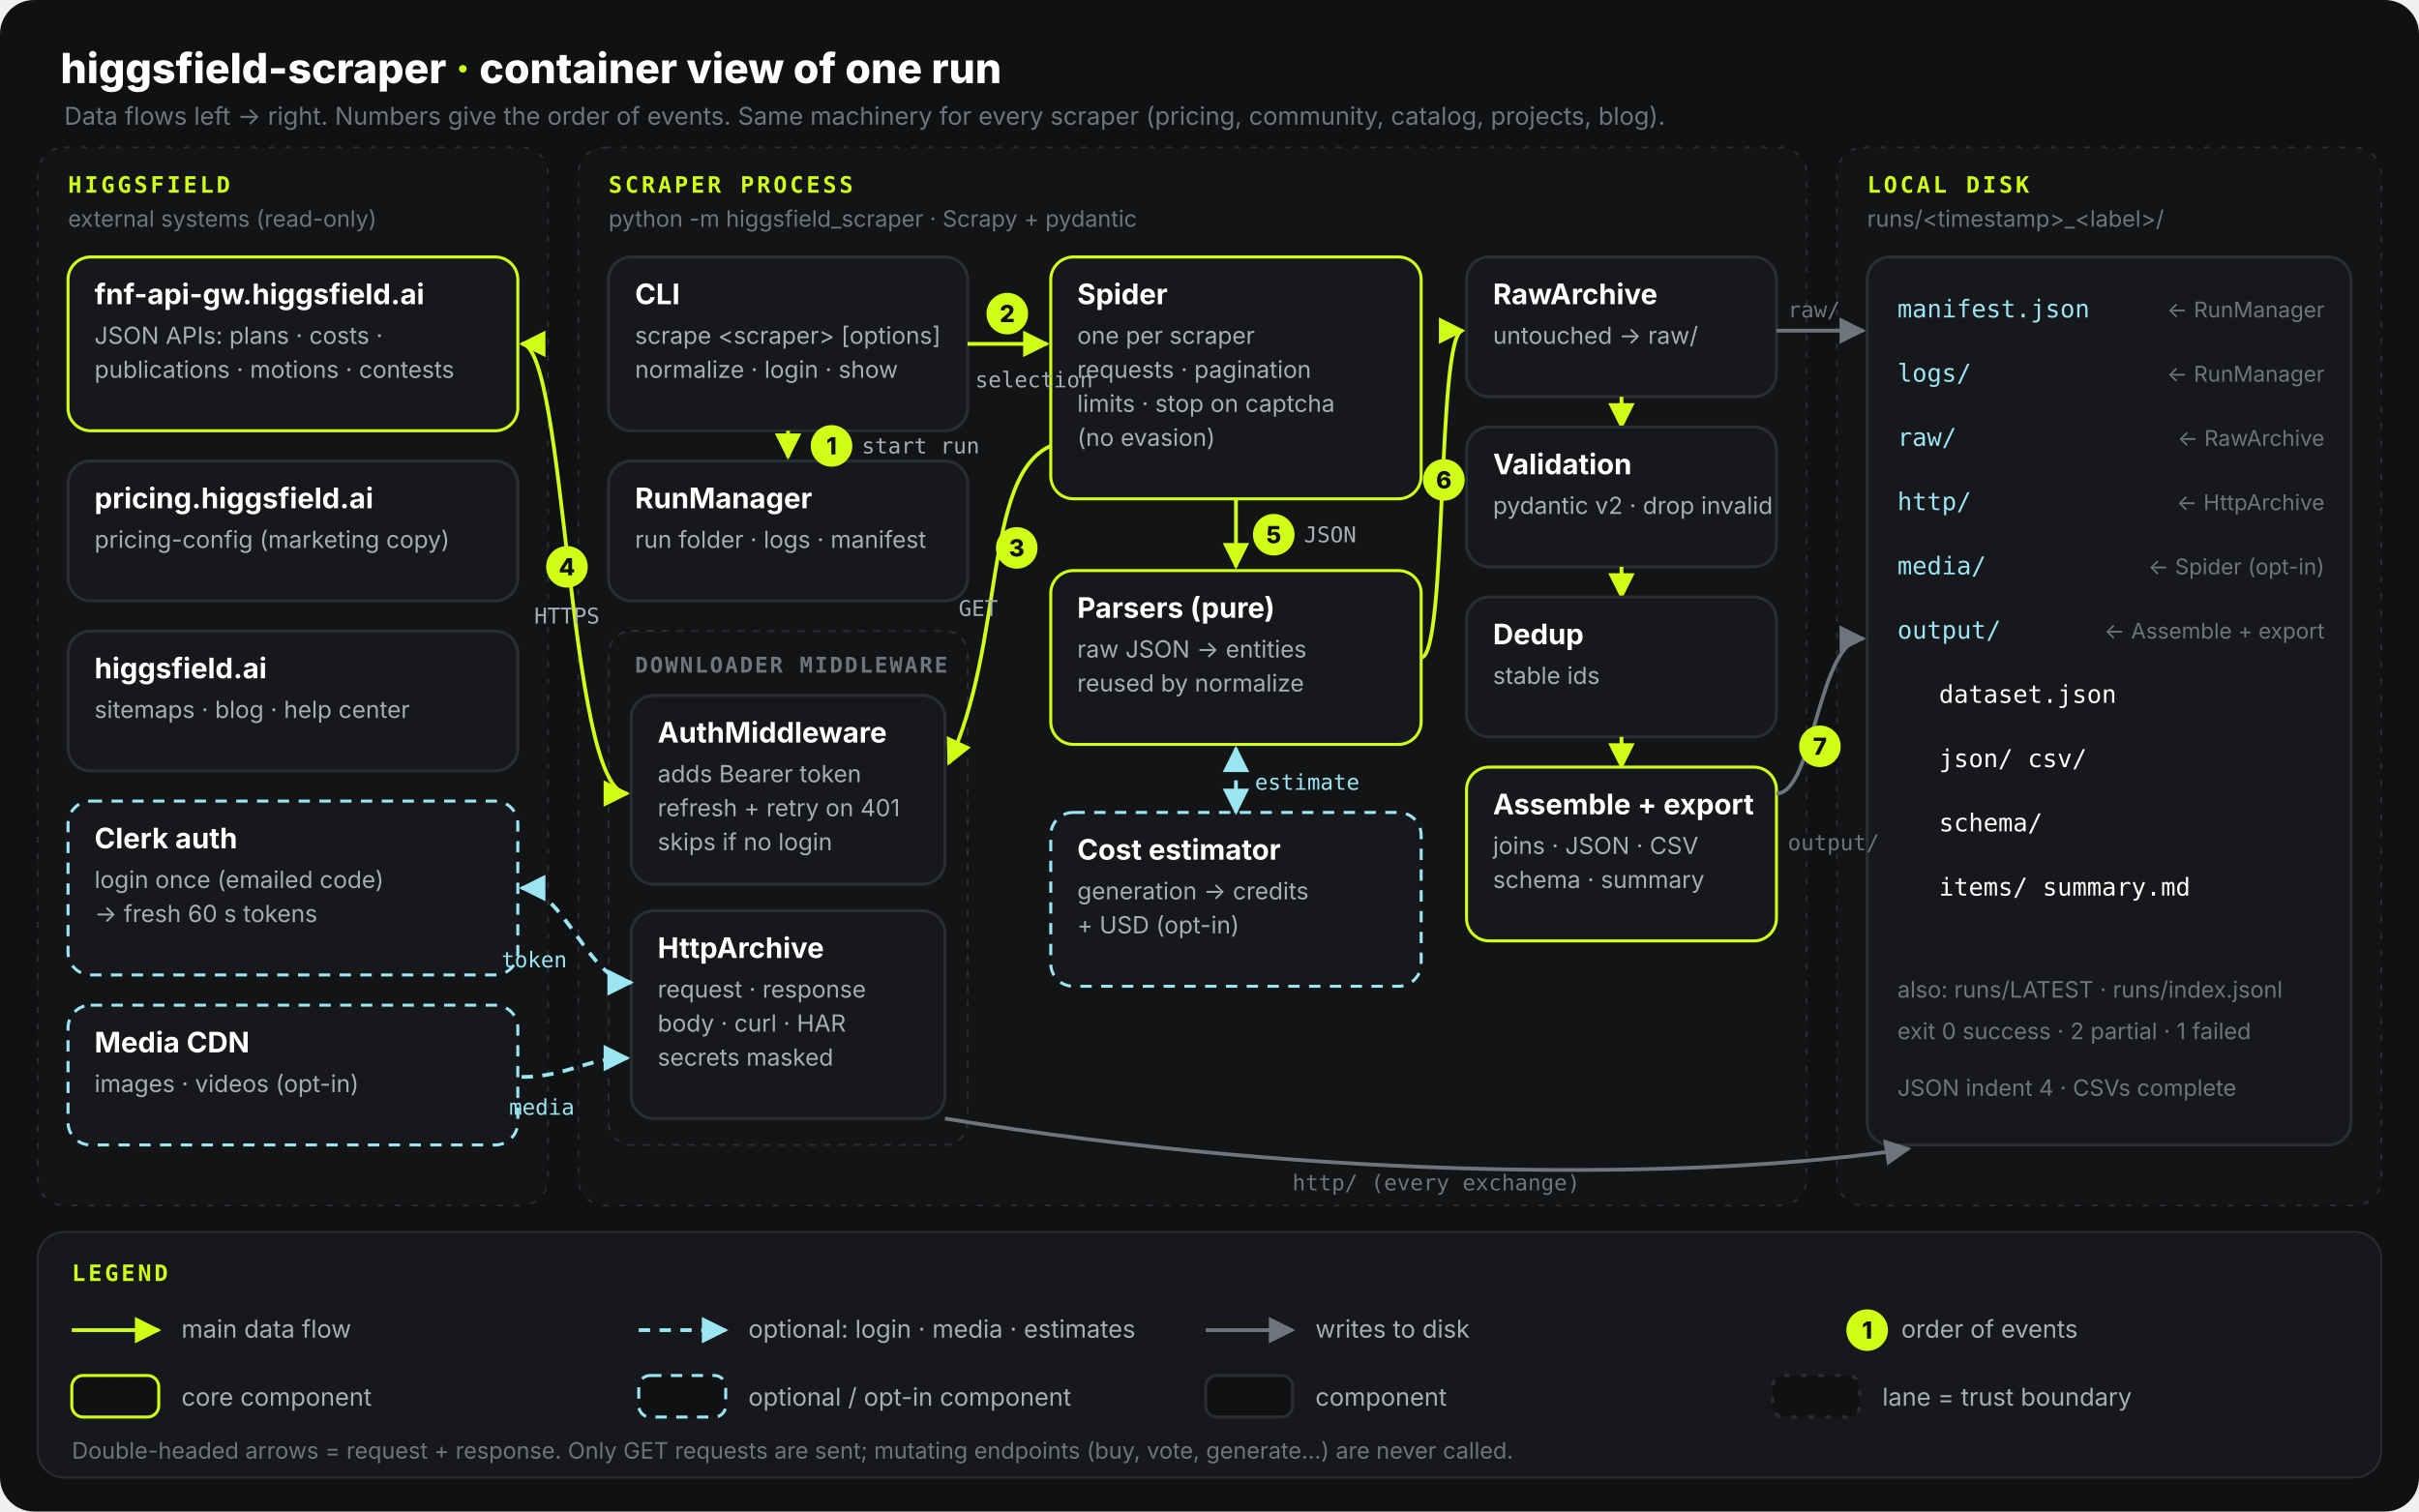
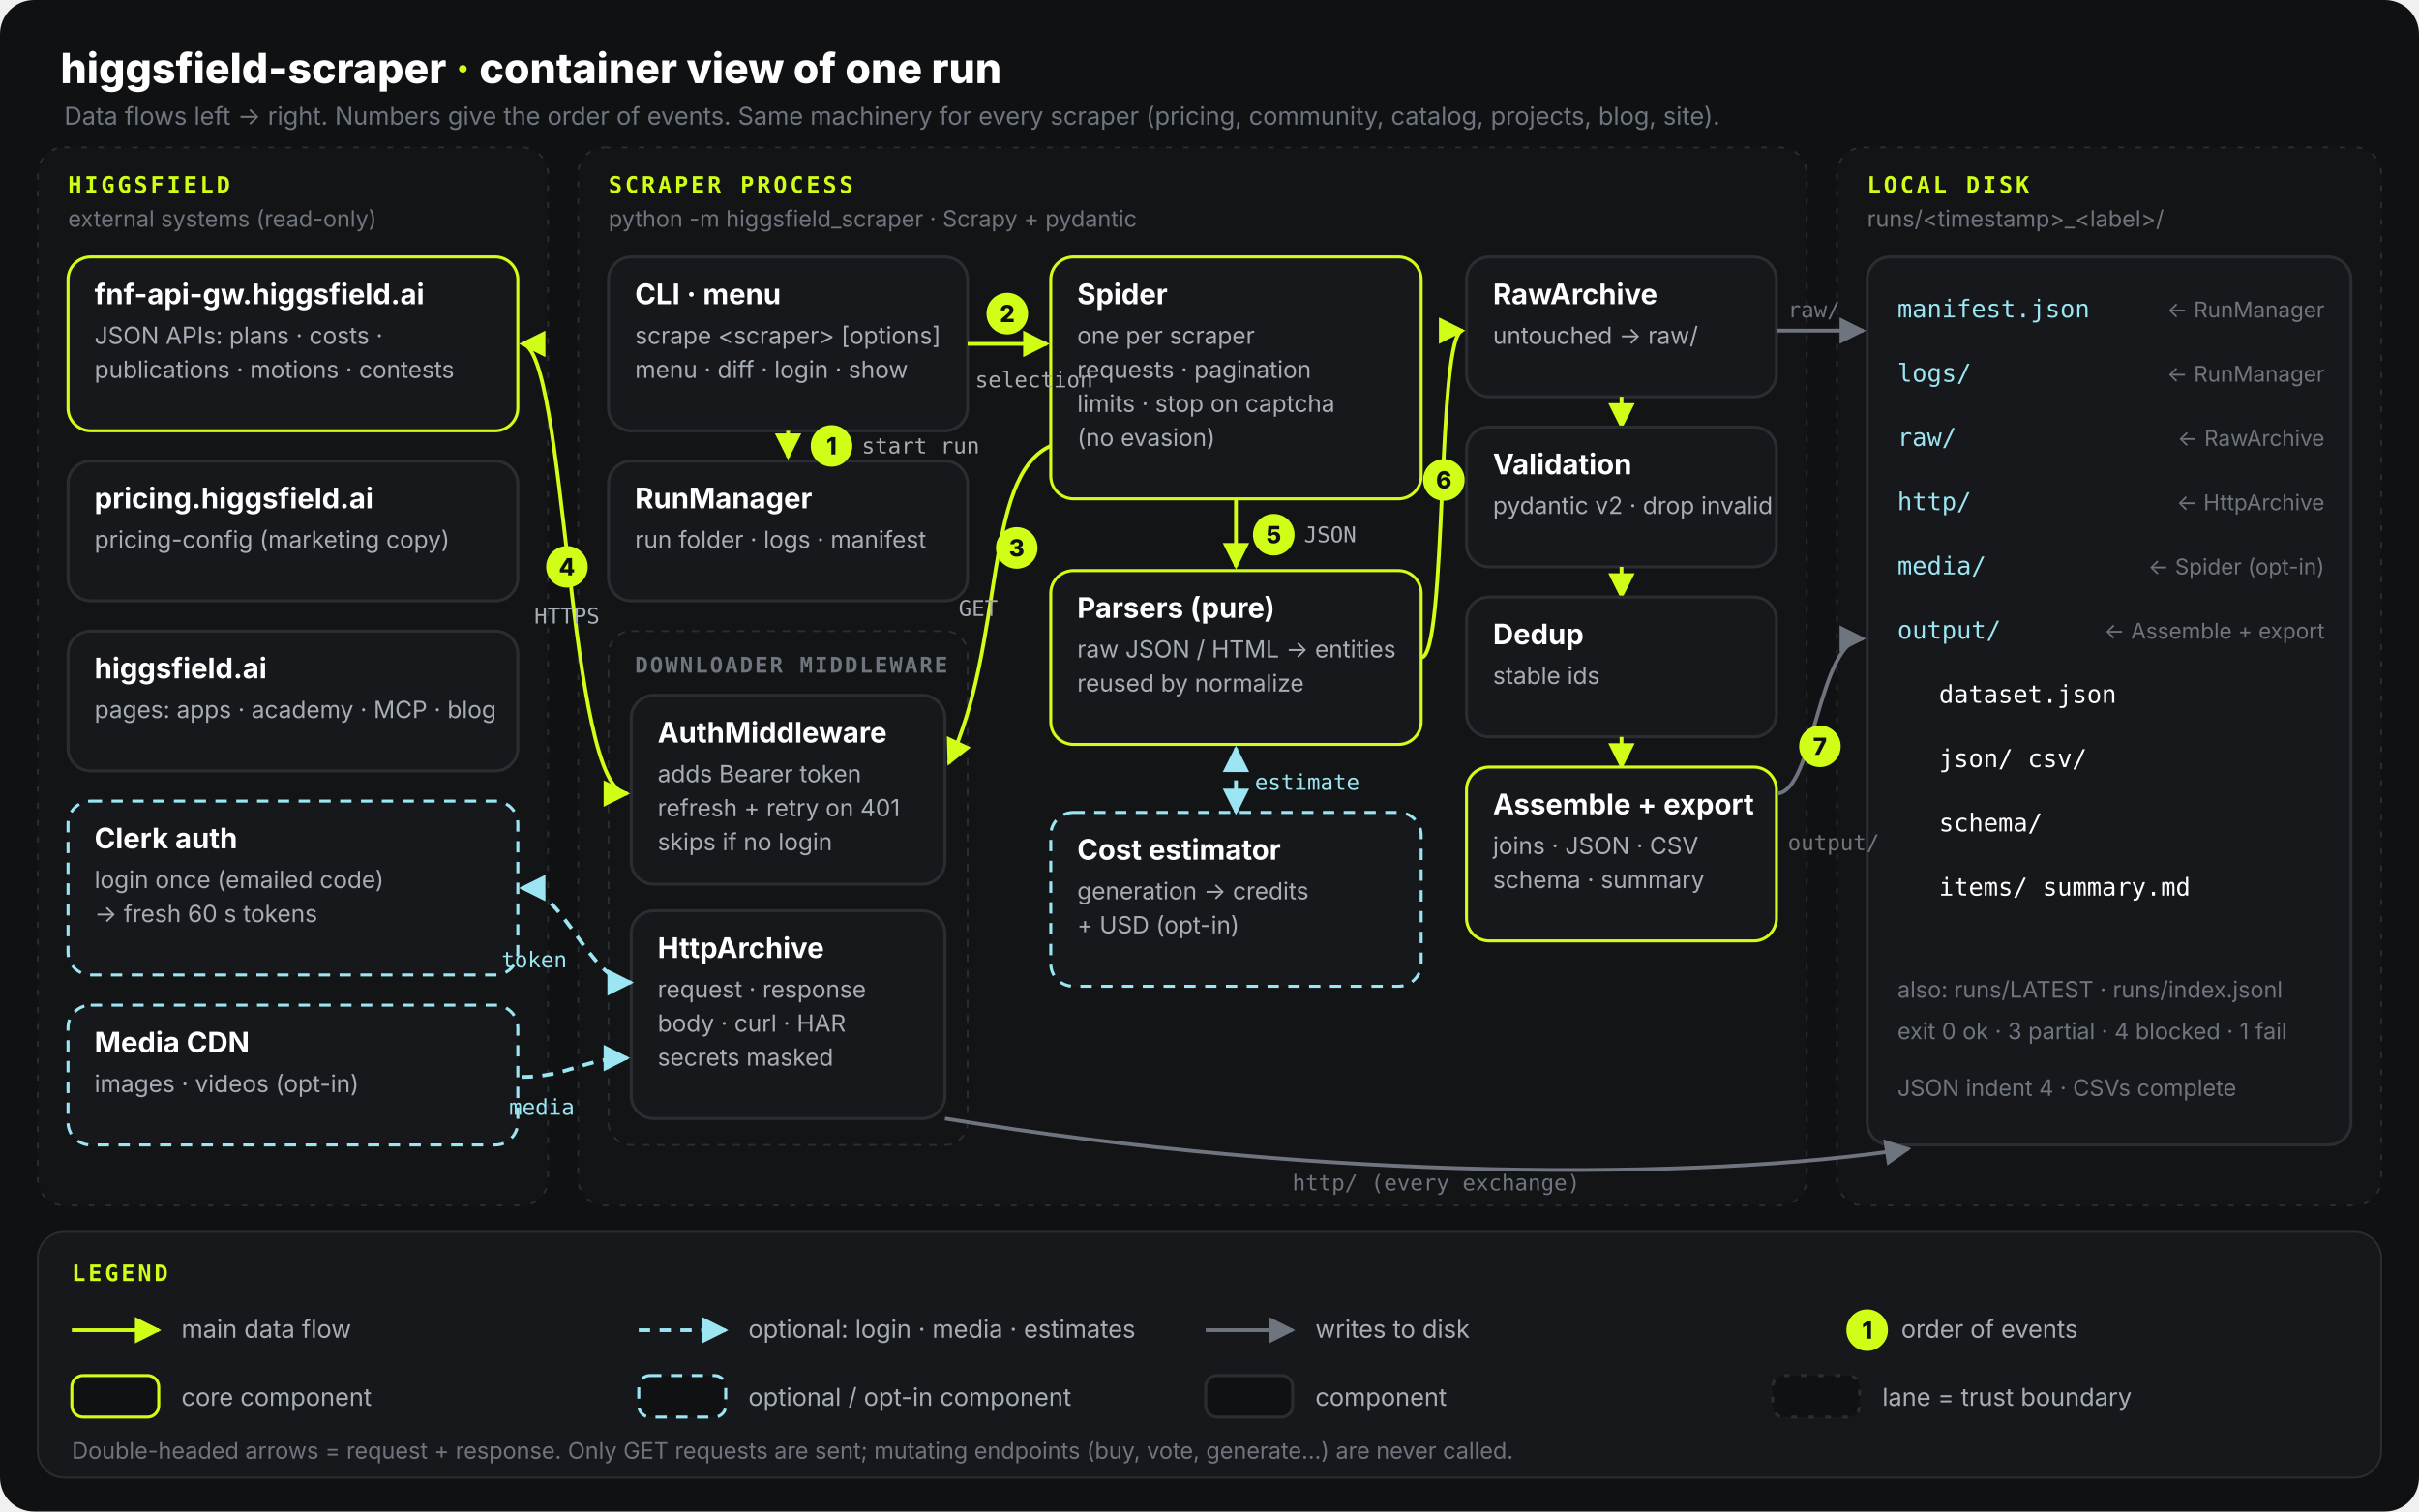
<svg xmlns="http://www.w3.org/2000/svg" width="1280" height="800" viewBox="0 0 1280 800" role="img" aria-labelledby="t d">
  <defs>
    <marker id="a" viewBox="0 0 10 10" refX="9" refY="5" markerWidth="7" markerHeight="7" orient="auto-start-reverse">
      <path d="M0 0L10 5L0 10z" fill="#d1fe17" />
    </marker>
    <marker id="c" viewBox="0 0 10 10" refX="9" refY="5" markerWidth="7" markerHeight="7" orient="auto-start-reverse">
      <path d="M0 0L10 5L0 10z" fill="#9ce6f3" />
    </marker>
    <marker id="g" viewBox="0 0 10 10" refX="9" refY="5" markerWidth="7" markerHeight="7" orient="auto-start-reverse">
      <path d="M0 0L10 5L0 10z" fill="#6e757e" />
    </marker>
  </defs>
  <rect width="1280" height="800" rx="18" fill="#0f1113" />
  <text x="32" y="44" font-family="Inter, 'Helvetica Neue', 'Segoe UI', Arial, sans-serif" font-size="22" font-weight="800" fill="#ffffff">higgsfield-scraper <tspan fill="#d1fe17">·</tspan> container view of one run</text>
-   <text x="34" y="66" font-family="Inter, 'Helvetica Neue', 'Segoe UI', Arial, sans-serif" font-size="13" fill="#6e757e">Data flows left → right. Numbers give the order of events. Same machinery for every scraper (pricing, community, catalog, projects, blog).</text>
+   <text x="34" y="66" font-family="Inter, 'Helvetica Neue', 'Segoe UI', Arial, sans-serif" font-size="13" fill="#6e757e">Data flows left → right. Numbers give the order of events. Same machinery for every scraper (pricing, community, catalog, projects, blog, site).</text>
  <rect x="20" y="78" width="270" height="560" rx="14" fill="#ffffff" fill-opacity="0.015" stroke="#2a2d31" stroke-dasharray="3 6" />
  <text x="36" y="102" font-family="'IBM Plex Mono', ui-monospace, SFMono-Regular, Menlo, Consolas, monospace" font-size="12" font-weight="700" letter-spacing="1.5" fill="#d1fe17">HIGGSFIELD</text>
  <text x="36" y="120" font-family="Inter, 'Helvetica Neue', 'Segoe UI', Arial, sans-serif" font-size="12" fill="#6e757e">external systems (read-only)</text>
  <rect x="306" y="78" width="650" height="560" rx="14" fill="#ffffff" fill-opacity="0.015" stroke="#2a2d31" stroke-dasharray="3 6" />
  <text x="322" y="102" font-family="'IBM Plex Mono', ui-monospace, SFMono-Regular, Menlo, Consolas, monospace" font-size="12" font-weight="700" letter-spacing="1.5" fill="#d1fe17">SCRAPER PROCESS</text>
  <text x="322" y="120" font-family="Inter, 'Helvetica Neue', 'Segoe UI', Arial, sans-serif" font-size="12" fill="#6e757e">python -m higgsfield_scraper  ·  Scrapy + pydantic</text>
  <rect x="972" y="78" width="288" height="560" rx="14" fill="#ffffff" fill-opacity="0.015" stroke="#2a2d31" stroke-dasharray="3 6" />
  <text x="988" y="102" font-family="'IBM Plex Mono', ui-monospace, SFMono-Regular, Menlo, Consolas, monospace" font-size="12" font-weight="700" letter-spacing="1.5" fill="#d1fe17">LOCAL DISK</text>
  <text x="988" y="120" font-family="Inter, 'Helvetica Neue', 'Segoe UI', Arial, sans-serif" font-size="12" fill="#6e757e">runs/&lt;timestamp&gt;_&lt;label&gt;/</text>
  <rect x="36" y="136" width="238" height="92" rx="12" fill="#16181b" stroke="#d1fe17" stroke-width="1.6" />
  <text x="50" y="161" font-family="Inter, 'Helvetica Neue', 'Segoe UI', Arial, sans-serif" font-size="15" font-weight="700" fill="#ffffff">fnf-api-gw.higgsfield.ai</text>
  <text x="50" y="182" font-family="Inter, 'Helvetica Neue', 'Segoe UI', Arial, sans-serif" font-size="12.5" fill="#a7adb5">JSON APIs: plans · costs ·</text>
  <text x="50" y="200" font-family="Inter, 'Helvetica Neue', 'Segoe UI', Arial, sans-serif" font-size="12.5" fill="#a7adb5">publications · motions · contests</text>
  <rect x="36" y="244" width="238" height="74" rx="12" fill="#16181b" stroke="#2a2d31" stroke-width="1.6" />
  <text x="50" y="269" font-family="Inter, 'Helvetica Neue', 'Segoe UI', Arial, sans-serif" font-size="15" font-weight="700" fill="#ffffff">pricing.higgsfield.ai</text>
  <text x="50" y="290" font-family="Inter, 'Helvetica Neue', 'Segoe UI', Arial, sans-serif" font-size="12.5" fill="#a7adb5">pricing-config (marketing copy)</text>
  <rect x="36" y="334" width="238" height="74" rx="12" fill="#16181b" stroke="#2a2d31" stroke-width="1.6" />
  <text x="50" y="359" font-family="Inter, 'Helvetica Neue', 'Segoe UI', Arial, sans-serif" font-size="15" font-weight="700" fill="#ffffff">higgsfield.ai</text>
-   <text x="50" y="380" font-family="Inter, 'Helvetica Neue', 'Segoe UI', Arial, sans-serif" font-size="12.5" fill="#a7adb5">sitemaps · blog · help center</text>
+   <text x="50" y="380" font-family="Inter, 'Helvetica Neue', 'Segoe UI', Arial, sans-serif" font-size="12.5" fill="#a7adb5">pages: apps · academy · MCP · blog</text>
  <rect x="36" y="424" width="238" height="92" rx="12" fill="#16181b" stroke="#9ce6f3" stroke-width="1.6" stroke-dasharray="6 5" />
  <text x="50" y="449" font-family="Inter, 'Helvetica Neue', 'Segoe UI', Arial, sans-serif" font-size="15" font-weight="700" fill="#ffffff">Clerk auth</text>
  <text x="50" y="470" font-family="Inter, 'Helvetica Neue', 'Segoe UI', Arial, sans-serif" font-size="12.5" fill="#a7adb5">login once (emailed code)</text>
  <text x="50" y="488" font-family="Inter, 'Helvetica Neue', 'Segoe UI', Arial, sans-serif" font-size="12.5" fill="#a7adb5">→ fresh 60 s tokens</text>
  <rect x="36" y="532" width="238" height="74" rx="12" fill="#16181b" stroke="#9ce6f3" stroke-width="1.6" stroke-dasharray="6 5" />
  <text x="50" y="557" font-family="Inter, 'Helvetica Neue', 'Segoe UI', Arial, sans-serif" font-size="15" font-weight="700" fill="#ffffff">Media CDN</text>
  <text x="50" y="578" font-family="Inter, 'Helvetica Neue', 'Segoe UI', Arial, sans-serif" font-size="12.5" fill="#a7adb5">images · videos (opt-in)</text>
  <rect x="322" y="136" width="190" height="92" rx="12" fill="#16181b" stroke="#2a2d31" stroke-width="1.6" />
-   <text x="336" y="161" font-family="Inter, 'Helvetica Neue', 'Segoe UI', Arial, sans-serif" font-size="15" font-weight="700" fill="#ffffff">CLI</text>
+   <text x="336" y="161" font-family="Inter, 'Helvetica Neue', 'Segoe UI', Arial, sans-serif" font-size="15" font-weight="700" fill="#ffffff">CLI · menu</text>
  <text x="336" y="182" font-family="Inter, 'Helvetica Neue', 'Segoe UI', Arial, sans-serif" font-size="12.5" fill="#a7adb5">scrape &lt;scraper&gt; [options]</text>
-   <text x="336" y="200" font-family="Inter, 'Helvetica Neue', 'Segoe UI', Arial, sans-serif" font-size="12.5" fill="#a7adb5">normalize · login · show</text>
+   <text x="336" y="200" font-family="Inter, 'Helvetica Neue', 'Segoe UI', Arial, sans-serif" font-size="12.5" fill="#a7adb5">menu · diff · login · show</text>
  <rect x="322" y="244" width="190" height="74" rx="12" fill="#16181b" stroke="#2a2d31" stroke-width="1.6" />
  <text x="336" y="269" font-family="Inter, 'Helvetica Neue', 'Segoe UI', Arial, sans-serif" font-size="15" font-weight="700" fill="#ffffff">RunManager</text>
  <text x="336" y="290" font-family="Inter, 'Helvetica Neue', 'Segoe UI', Arial, sans-serif" font-size="12.5" fill="#a7adb5">run folder · logs · manifest</text>
  <rect x="322" y="334" width="190" height="272" rx="12" fill="none" stroke="#2a2d31" stroke-dasharray="4 4" />
  <text x="336" y="356" font-family="'IBM Plex Mono', ui-monospace, SFMono-Regular, Menlo, Consolas, monospace" font-size="11.5" font-weight="700" letter-spacing="1" fill="#6e757e">DOWNLOADER MIDDLEWARE</text>
  <rect x="334" y="368" width="166" height="100" rx="12" fill="#16181b" stroke="#2a2d31" stroke-width="1.6" />
  <text x="348" y="393" font-family="Inter, 'Helvetica Neue', 'Segoe UI', Arial, sans-serif" font-size="15" font-weight="700" fill="#ffffff">AuthMiddleware</text>
  <text x="348" y="414" font-family="Inter, 'Helvetica Neue', 'Segoe UI', Arial, sans-serif" font-size="12.5" fill="#a7adb5">adds Bearer token</text>
  <text x="348" y="432" font-family="Inter, 'Helvetica Neue', 'Segoe UI', Arial, sans-serif" font-size="12.5" fill="#a7adb5">refresh + retry on 401</text>
  <text x="348" y="450" font-family="Inter, 'Helvetica Neue', 'Segoe UI', Arial, sans-serif" font-size="12.5" fill="#a7adb5">skips if no login</text>
  <rect x="334" y="482" width="166" height="110" rx="12" fill="#16181b" stroke="#2a2d31" stroke-width="1.6" />
  <text x="348" y="507" font-family="Inter, 'Helvetica Neue', 'Segoe UI', Arial, sans-serif" font-size="15" font-weight="700" fill="#ffffff">HttpArchive</text>
  <text x="348" y="528" font-family="Inter, 'Helvetica Neue', 'Segoe UI', Arial, sans-serif" font-size="12.5" fill="#a7adb5">request · response</text>
  <text x="348" y="546" font-family="Inter, 'Helvetica Neue', 'Segoe UI', Arial, sans-serif" font-size="12.5" fill="#a7adb5">body · curl · HAR</text>
  <text x="348" y="564" font-family="Inter, 'Helvetica Neue', 'Segoe UI', Arial, sans-serif" font-size="12.5" fill="#a7adb5">secrets masked</text>
  <rect x="556" y="136" width="196" height="128" rx="12" fill="#16181b" stroke="#d1fe17" stroke-width="1.6" />
  <text x="570" y="161" font-family="Inter, 'Helvetica Neue', 'Segoe UI', Arial, sans-serif" font-size="15" font-weight="700" fill="#ffffff">Spider</text>
  <text x="570" y="182" font-family="Inter, 'Helvetica Neue', 'Segoe UI', Arial, sans-serif" font-size="12.5" fill="#a7adb5">one per scraper</text>
  <text x="570" y="200" font-family="Inter, 'Helvetica Neue', 'Segoe UI', Arial, sans-serif" font-size="12.5" fill="#a7adb5">requests · pagination</text>
  <text x="570" y="218" font-family="Inter, 'Helvetica Neue', 'Segoe UI', Arial, sans-serif" font-size="12.5" fill="#a7adb5">limits · stop on captcha</text>
  <text x="570" y="236" font-family="Inter, 'Helvetica Neue', 'Segoe UI', Arial, sans-serif" font-size="12.5" fill="#a7adb5">(no evasion)</text>
  <rect x="556" y="302" width="196" height="92" rx="12" fill="#16181b" stroke="#d1fe17" stroke-width="1.6" />
  <text x="570" y="327" font-family="Inter, 'Helvetica Neue', 'Segoe UI', Arial, sans-serif" font-size="15" font-weight="700" fill="#ffffff">Parsers (pure)</text>
-   <text x="570" y="348" font-family="Inter, 'Helvetica Neue', 'Segoe UI', Arial, sans-serif" font-size="12.5" fill="#a7adb5">raw JSON → entities</text>
+   <text x="570" y="348" font-family="Inter, 'Helvetica Neue', 'Segoe UI', Arial, sans-serif" font-size="12.5" fill="#a7adb5">raw JSON / HTML → entities</text>
  <text x="570" y="366" font-family="Inter, 'Helvetica Neue', 'Segoe UI', Arial, sans-serif" font-size="12.5" fill="#a7adb5">reused by normalize</text>
  <rect x="556" y="430" width="196" height="92" rx="12" fill="#16181b" stroke="#9ce6f3" stroke-width="1.6" stroke-dasharray="6 5" />
  <text x="570" y="455" font-family="Inter, 'Helvetica Neue', 'Segoe UI', Arial, sans-serif" font-size="15" font-weight="700" fill="#ffffff">Cost estimator</text>
  <text x="570" y="476" font-family="Inter, 'Helvetica Neue', 'Segoe UI', Arial, sans-serif" font-size="12.5" fill="#a7adb5">generation → credits</text>
  <text x="570" y="494" font-family="Inter, 'Helvetica Neue', 'Segoe UI', Arial, sans-serif" font-size="12.5" fill="#a7adb5">+ USD (opt-in)</text>
  <rect x="776" y="136" width="164" height="74" rx="12" fill="#16181b" stroke="#2a2d31" stroke-width="1.6" />
  <text x="790" y="161" font-family="Inter, 'Helvetica Neue', 'Segoe UI', Arial, sans-serif" font-size="15" font-weight="700" fill="#ffffff">RawArchive</text>
  <text x="790" y="182" font-family="Inter, 'Helvetica Neue', 'Segoe UI', Arial, sans-serif" font-size="12.5" fill="#a7adb5">untouched → raw/</text>
  <path d="M858 210 V226" fill="none" stroke="#d1fe17" stroke-width="2" marker-end="url(#a)" />
  <rect x="776" y="226" width="164" height="74" rx="12" fill="#16181b" stroke="#2a2d31" stroke-width="1.6" />
  <text x="790" y="251" font-family="Inter, 'Helvetica Neue', 'Segoe UI', Arial, sans-serif" font-size="15" font-weight="700" fill="#ffffff">Validation</text>
  <text x="790" y="272" font-family="Inter, 'Helvetica Neue', 'Segoe UI', Arial, sans-serif" font-size="12.5" fill="#a7adb5">pydantic v2 · drop invalid</text>
  <path d="M858 300 V316" fill="none" stroke="#d1fe17" stroke-width="2" marker-end="url(#a)" />
  <rect x="776" y="316" width="164" height="74" rx="12" fill="#16181b" stroke="#2a2d31" stroke-width="1.6" />
  <text x="790" y="341" font-family="Inter, 'Helvetica Neue', 'Segoe UI', Arial, sans-serif" font-size="15" font-weight="700" fill="#ffffff">Dedup</text>
  <text x="790" y="362" font-family="Inter, 'Helvetica Neue', 'Segoe UI', Arial, sans-serif" font-size="12.5" fill="#a7adb5">stable ids</text>
  <path d="M858 390 V406" fill="none" stroke="#d1fe17" stroke-width="2" marker-end="url(#a)" />
  <rect x="776" y="406" width="164" height="92" rx="12" fill="#16181b" stroke="#d1fe17" stroke-width="1.6" />
  <text x="790" y="431" font-family="Inter, 'Helvetica Neue', 'Segoe UI', Arial, sans-serif" font-size="15" font-weight="700" fill="#ffffff">Assemble + export</text>
  <text x="790" y="452" font-family="Inter, 'Helvetica Neue', 'Segoe UI', Arial, sans-serif" font-size="12.5" fill="#a7adb5">joins · JSON · CSV</text>
  <text x="790" y="470" font-family="Inter, 'Helvetica Neue', 'Segoe UI', Arial, sans-serif" font-size="12.5" fill="#a7adb5">schema · summary</text>
  <rect x="988" y="136" width="256" height="470" rx="12" fill="#16181b" stroke="#2a2d31" stroke-width="1.6" />
  <text x="1004" y="168" font-family="'IBM Plex Mono', ui-monospace, SFMono-Regular, Menlo, Consolas, monospace" font-size="13" fill="#9ce6f3">manifest.json</text>
  <text x="1230" y="168" text-anchor="end" font-family="Inter, 'Helvetica Neue', 'Segoe UI', Arial, sans-serif" font-size="11.5" fill="#6e757e">← RunManager</text>
  <text x="1004" y="202" font-family="'IBM Plex Mono', ui-monospace, SFMono-Regular, Menlo, Consolas, monospace" font-size="13" fill="#9ce6f3">logs/</text>
  <text x="1230" y="202" text-anchor="end" font-family="Inter, 'Helvetica Neue', 'Segoe UI', Arial, sans-serif" font-size="11.5" fill="#6e757e">← RunManager</text>
  <text x="1004" y="236" font-family="'IBM Plex Mono', ui-monospace, SFMono-Regular, Menlo, Consolas, monospace" font-size="13" fill="#9ce6f3">raw/</text>
  <text x="1230" y="236" text-anchor="end" font-family="Inter, 'Helvetica Neue', 'Segoe UI', Arial, sans-serif" font-size="11.5" fill="#6e757e">← RawArchive</text>
  <text x="1004" y="270" font-family="'IBM Plex Mono', ui-monospace, SFMono-Regular, Menlo, Consolas, monospace" font-size="13" fill="#9ce6f3">http/</text>
  <text x="1230" y="270" text-anchor="end" font-family="Inter, 'Helvetica Neue', 'Segoe UI', Arial, sans-serif" font-size="11.5" fill="#6e757e">← HttpArchive</text>
  <text x="1004" y="304" font-family="'IBM Plex Mono', ui-monospace, SFMono-Regular, Menlo, Consolas, monospace" font-size="13" fill="#9ce6f3">media/</text>
  <text x="1230" y="304" text-anchor="end" font-family="Inter, 'Helvetica Neue', 'Segoe UI', Arial, sans-serif" font-size="11.5" fill="#6e757e">← Spider (opt-in)</text>
  <text x="1004" y="338" font-family="'IBM Plex Mono', ui-monospace, SFMono-Regular, Menlo, Consolas, monospace" font-size="13" fill="#9ce6f3">output/</text>
  <text x="1230" y="338" text-anchor="end" font-family="Inter, 'Helvetica Neue', 'Segoe UI', Arial, sans-serif" font-size="11.5" fill="#6e757e">← Assemble + export</text>
  <text x="1026" y="372" font-family="'IBM Plex Mono', ui-monospace, SFMono-Regular, Menlo, Consolas, monospace" font-size="13" fill="#ffffff">dataset.json</text>
  <text x="1026" y="406" font-family="'IBM Plex Mono', ui-monospace, SFMono-Regular, Menlo, Consolas, monospace" font-size="13" fill="#ffffff">json/  csv/</text>
  <text x="1026" y="440" font-family="'IBM Plex Mono', ui-monospace, SFMono-Regular, Menlo, Consolas, monospace" font-size="13" fill="#ffffff">schema/</text>
  <text x="1026" y="474" font-family="'IBM Plex Mono', ui-monospace, SFMono-Regular, Menlo, Consolas, monospace" font-size="13" fill="#ffffff">items/  summary.md</text>
  <text x="1004" y="528" font-family="Inter, 'Helvetica Neue', 'Segoe UI', Arial, sans-serif" font-size="12" fill="#6e757e">also: runs/LATEST · runs/index.jsonl</text>
-   <text x="1004" y="550" font-family="Inter, 'Helvetica Neue', 'Segoe UI', Arial, sans-serif" font-size="12" fill="#6e757e">exit 0 success · 2 partial · 1 failed</text>
+   <text x="1004" y="550" font-family="Inter, 'Helvetica Neue', 'Segoe UI', Arial, sans-serif" font-size="12" fill="#6e757e">exit 0 ok · 3 partial · 4 blocked · 1 fail</text>
  <text x="1004" y="580" font-family="Inter, 'Helvetica Neue', 'Segoe UI', Arial, sans-serif" font-size="12" fill="#6e757e">JSON indent 4 · CSVs complete</text>
  <path d="M417 228 V242" fill="none" stroke="#d1fe17" stroke-width="2" marker-end="url(#a)" />
  <circle cx="440" cy="236" r="11" fill="#d1fe17" />
  <text x="440" y="240.5" text-anchor="middle" font-family="Inter, 'Helvetica Neue', 'Segoe UI', Arial, sans-serif" font-size="12.5" font-weight="800" fill="#0f1113">1</text>
  <text x="456" y="240" text-anchor="start" font-family="'IBM Plex Mono', ui-monospace, SFMono-Regular, Menlo, Consolas, monospace" font-size="11.5" fill="#a7adb5">start run</text>
  <path d="M512 182 H554" fill="none" stroke="#d1fe17" stroke-width="2" marker-end="url(#a)" />
  <circle cx="533" cy="166" r="11" fill="#d1fe17" />
  <text x="533" y="170.5" text-anchor="middle" font-family="Inter, 'Helvetica Neue', 'Segoe UI', Arial, sans-serif" font-size="12.5" font-weight="800" fill="#0f1113">2</text>
  <text x="516" y="205" text-anchor="start" font-family="'IBM Plex Mono', ui-monospace, SFMono-Regular, Menlo, Consolas, monospace" font-size="11.5" fill="#a7adb5">selection</text>
  <path d="M556 236 C 520 252, 532 340, 502 404" fill="none" stroke="#d1fe17" stroke-width="2" marker-end="url(#a)" />
  <circle cx="538" cy="290" r="11" fill="#d1fe17" />
  <text x="538" y="294.5" text-anchor="middle" font-family="Inter, 'Helvetica Neue', 'Segoe UI', Arial, sans-serif" font-size="12.5" font-weight="800" fill="#0f1113">3</text>
  <text x="528" y="326" text-anchor="end" font-family="'IBM Plex Mono', ui-monospace, SFMono-Regular, Menlo, Consolas, monospace" font-size="11.5" fill="#a7adb5">GET</text>
  <path d="M332 420 C 300 420, 300 182, 276 182" fill="none" stroke="#d1fe17" stroke-width="2" marker-end="url(#a)" marker-start="url(#a)" />
  <circle cx="300" cy="300" r="11" fill="#d1fe17" />
  <text x="300" y="304.5" text-anchor="middle" font-family="Inter, 'Helvetica Neue', 'Segoe UI', Arial, sans-serif" font-size="12.5" font-weight="800" fill="#0f1113">4</text>
  <text x="300" y="330" text-anchor="middle" font-family="'IBM Plex Mono', ui-monospace, SFMono-Regular, Menlo, Consolas, monospace" font-size="11.5" fill="#a7adb5">HTTPS</text>
  <path d="M334 520 C 312 520, 298 470, 276 470" fill="none" stroke="#9ce6f3" stroke-width="2" stroke-dasharray="6 5" marker-end="url(#c)" marker-start="url(#c)" />
  <text x="300" y="512" text-anchor="end" font-family="'IBM Plex Mono', ui-monospace, SFMono-Regular, Menlo, Consolas, monospace" font-size="11.5" fill="#9ce6f3">token</text>
  <path d="M276 570 C 300 570, 310 560, 332 560" fill="none" stroke="#9ce6f3" stroke-width="2" stroke-dasharray="6 5" marker-end="url(#c)" />
  <text x="304" y="590" text-anchor="end" font-family="'IBM Plex Mono', ui-monospace, SFMono-Regular, Menlo, Consolas, monospace" font-size="11.5" fill="#9ce6f3">media</text>
  <path d="M654 264 V300" fill="none" stroke="#d1fe17" stroke-width="2" marker-end="url(#a)" />
  <circle cx="674" cy="283" r="11" fill="#d1fe17" />
  <text x="674" y="287.5" text-anchor="middle" font-family="Inter, 'Helvetica Neue', 'Segoe UI', Arial, sans-serif" font-size="12.5" font-weight="800" fill="#0f1113">5</text>
  <text x="690" y="287" text-anchor="start" font-family="'IBM Plex Mono', ui-monospace, SFMono-Regular, Menlo, Consolas, monospace" font-size="11.5" fill="#a7adb5">JSON</text>
  <path d="M752 348 C 766 348, 760 175, 774 175" fill="none" stroke="#d1fe17" stroke-width="2" marker-end="url(#a)" />
  <circle cx="764" cy="254" r="11" fill="#d1fe17" />
  <text x="764" y="258.5" text-anchor="middle" font-family="Inter, 'Helvetica Neue', 'Segoe UI', Arial, sans-serif" font-size="12.5" font-weight="800" fill="#0f1113">6</text>
  <path d="M654 430 V396" fill="none" stroke="#9ce6f3" stroke-width="2" stroke-dasharray="6 5" marker-end="url(#c)" marker-start="url(#c)" />
  <text x="664" y="418" text-anchor="start" font-family="'IBM Plex Mono', ui-monospace, SFMono-Regular, Menlo, Consolas, monospace" font-size="11.5" fill="#9ce6f3">estimate</text>
  <path d="M940 175 H986" fill="none" stroke="#6e757e" stroke-width="2" marker-end="url(#g)" />
  <text x="946" y="168" text-anchor="start" font-family="'IBM Plex Mono', ui-monospace, SFMono-Regular, Menlo, Consolas, monospace" font-size="11.5" fill="#6e757e">raw/</text>
  <path d="M940 420 C 960 420, 962 338, 986 338" fill="none" stroke="#6e757e" stroke-width="2" marker-end="url(#g)" />
  <circle cx="963" cy="395" r="11" fill="#d1fe17" />
  <text x="963" y="399.5" text-anchor="middle" font-family="Inter, 'Helvetica Neue', 'Segoe UI', Arial, sans-serif" font-size="12.5" font-weight="800" fill="#0f1113">7</text>
  <text x="946" y="450" text-anchor="start" font-family="'IBM Plex Mono', ui-monospace, SFMono-Regular, Menlo, Consolas, monospace" font-size="11.5" fill="#6e757e">output/</text>
  <path d="M500 592 C 700 625, 900 625, 1010 608" fill="none" stroke="#6e757e" stroke-width="2" marker-end="url(#g)" />
  <text x="760" y="630" text-anchor="middle" font-family="'IBM Plex Mono', ui-monospace, SFMono-Regular, Menlo, Consolas, monospace" font-size="11.5" fill="#6e757e">http/  (every exchange)</text>
  <rect x="20" y="652" width="1240" height="130" rx="14" fill="#16181b" stroke="#2a2d31" />
  <text x="38" y="678" font-family="'IBM Plex Mono', ui-monospace, SFMono-Regular, Menlo, Consolas, monospace" font-size="12" font-weight="700" letter-spacing="1.5" fill="#d1fe17">LEGEND</text>
  <path d="M38 704 H84" fill="none" stroke="#d1fe17" stroke-width="2" marker-end="url(#a)" />
  <text x="96" y="708" font-family="Inter, 'Helvetica Neue', 'Segoe UI', Arial, sans-serif" font-size="13" fill="#a7adb5">main data flow</text>
  <path d="M338 704 H384" fill="none" stroke="#9ce6f3" stroke-width="2" stroke-dasharray="6 5" marker-end="url(#c)" />
  <text x="396" y="708" font-family="Inter, 'Helvetica Neue', 'Segoe UI', Arial, sans-serif" font-size="13" fill="#a7adb5">optional: login · media · estimates</text>
  <path d="M638 704 H684" fill="none" stroke="#6e757e" stroke-width="2" marker-end="url(#g)" />
  <text x="696" y="708" font-family="Inter, 'Helvetica Neue', 'Segoe UI', Arial, sans-serif" font-size="13" fill="#a7adb5">writes to disk</text>
  <rect x="38" y="728" width="46" height="22" rx="6" fill="#0f1113" stroke="#d1fe17" stroke-width="1.6" />
  <text x="96" y="744" font-family="Inter, 'Helvetica Neue', 'Segoe UI', Arial, sans-serif" font-size="13" fill="#a7adb5">core component</text>
  <rect x="338" y="728" width="46" height="22" rx="6" fill="#0f1113" stroke="#9ce6f3" stroke-width="1.6" stroke-dasharray="6 5" />
  <text x="396" y="744" font-family="Inter, 'Helvetica Neue', 'Segoe UI', Arial, sans-serif" font-size="13" fill="#a7adb5">optional / opt-in component</text>
  <rect x="638" y="728" width="46" height="22" rx="6" fill="#0f1113" stroke="#2a2d31" stroke-width="1.6" />
  <text x="696" y="744" font-family="Inter, 'Helvetica Neue', 'Segoe UI', Arial, sans-serif" font-size="13" fill="#a7adb5">component</text>
  <rect x="938" y="728" width="46" height="22" rx="6" fill="#0f1113" stroke="#2a2d31" stroke-width="1.6" stroke-dasharray="3 6" />
  <text x="996" y="744" font-family="Inter, 'Helvetica Neue', 'Segoe UI', Arial, sans-serif" font-size="13" fill="#a7adb5">lane = trust boundary</text>
  <circle cx="988" cy="704" r="11" fill="#d1fe17" />
  <text x="988" y="708.5" text-anchor="middle" font-family="Inter, 'Helvetica Neue', 'Segoe UI', Arial, sans-serif" font-size="12.5" font-weight="800" fill="#0f1113">1</text>
  <text x="1006" y="708" font-family="Inter, 'Helvetica Neue', 'Segoe UI', Arial, sans-serif" font-size="13" fill="#a7adb5">order of events</text>
  <text x="38" y="772" font-family="Inter, 'Helvetica Neue', 'Segoe UI', Arial, sans-serif" font-size="12" fill="#6e757e">Double-headed arrows = request + response. Only GET requests are sent; mutating endpoints (buy, vote, generate…) are never called.</text>
</svg>
